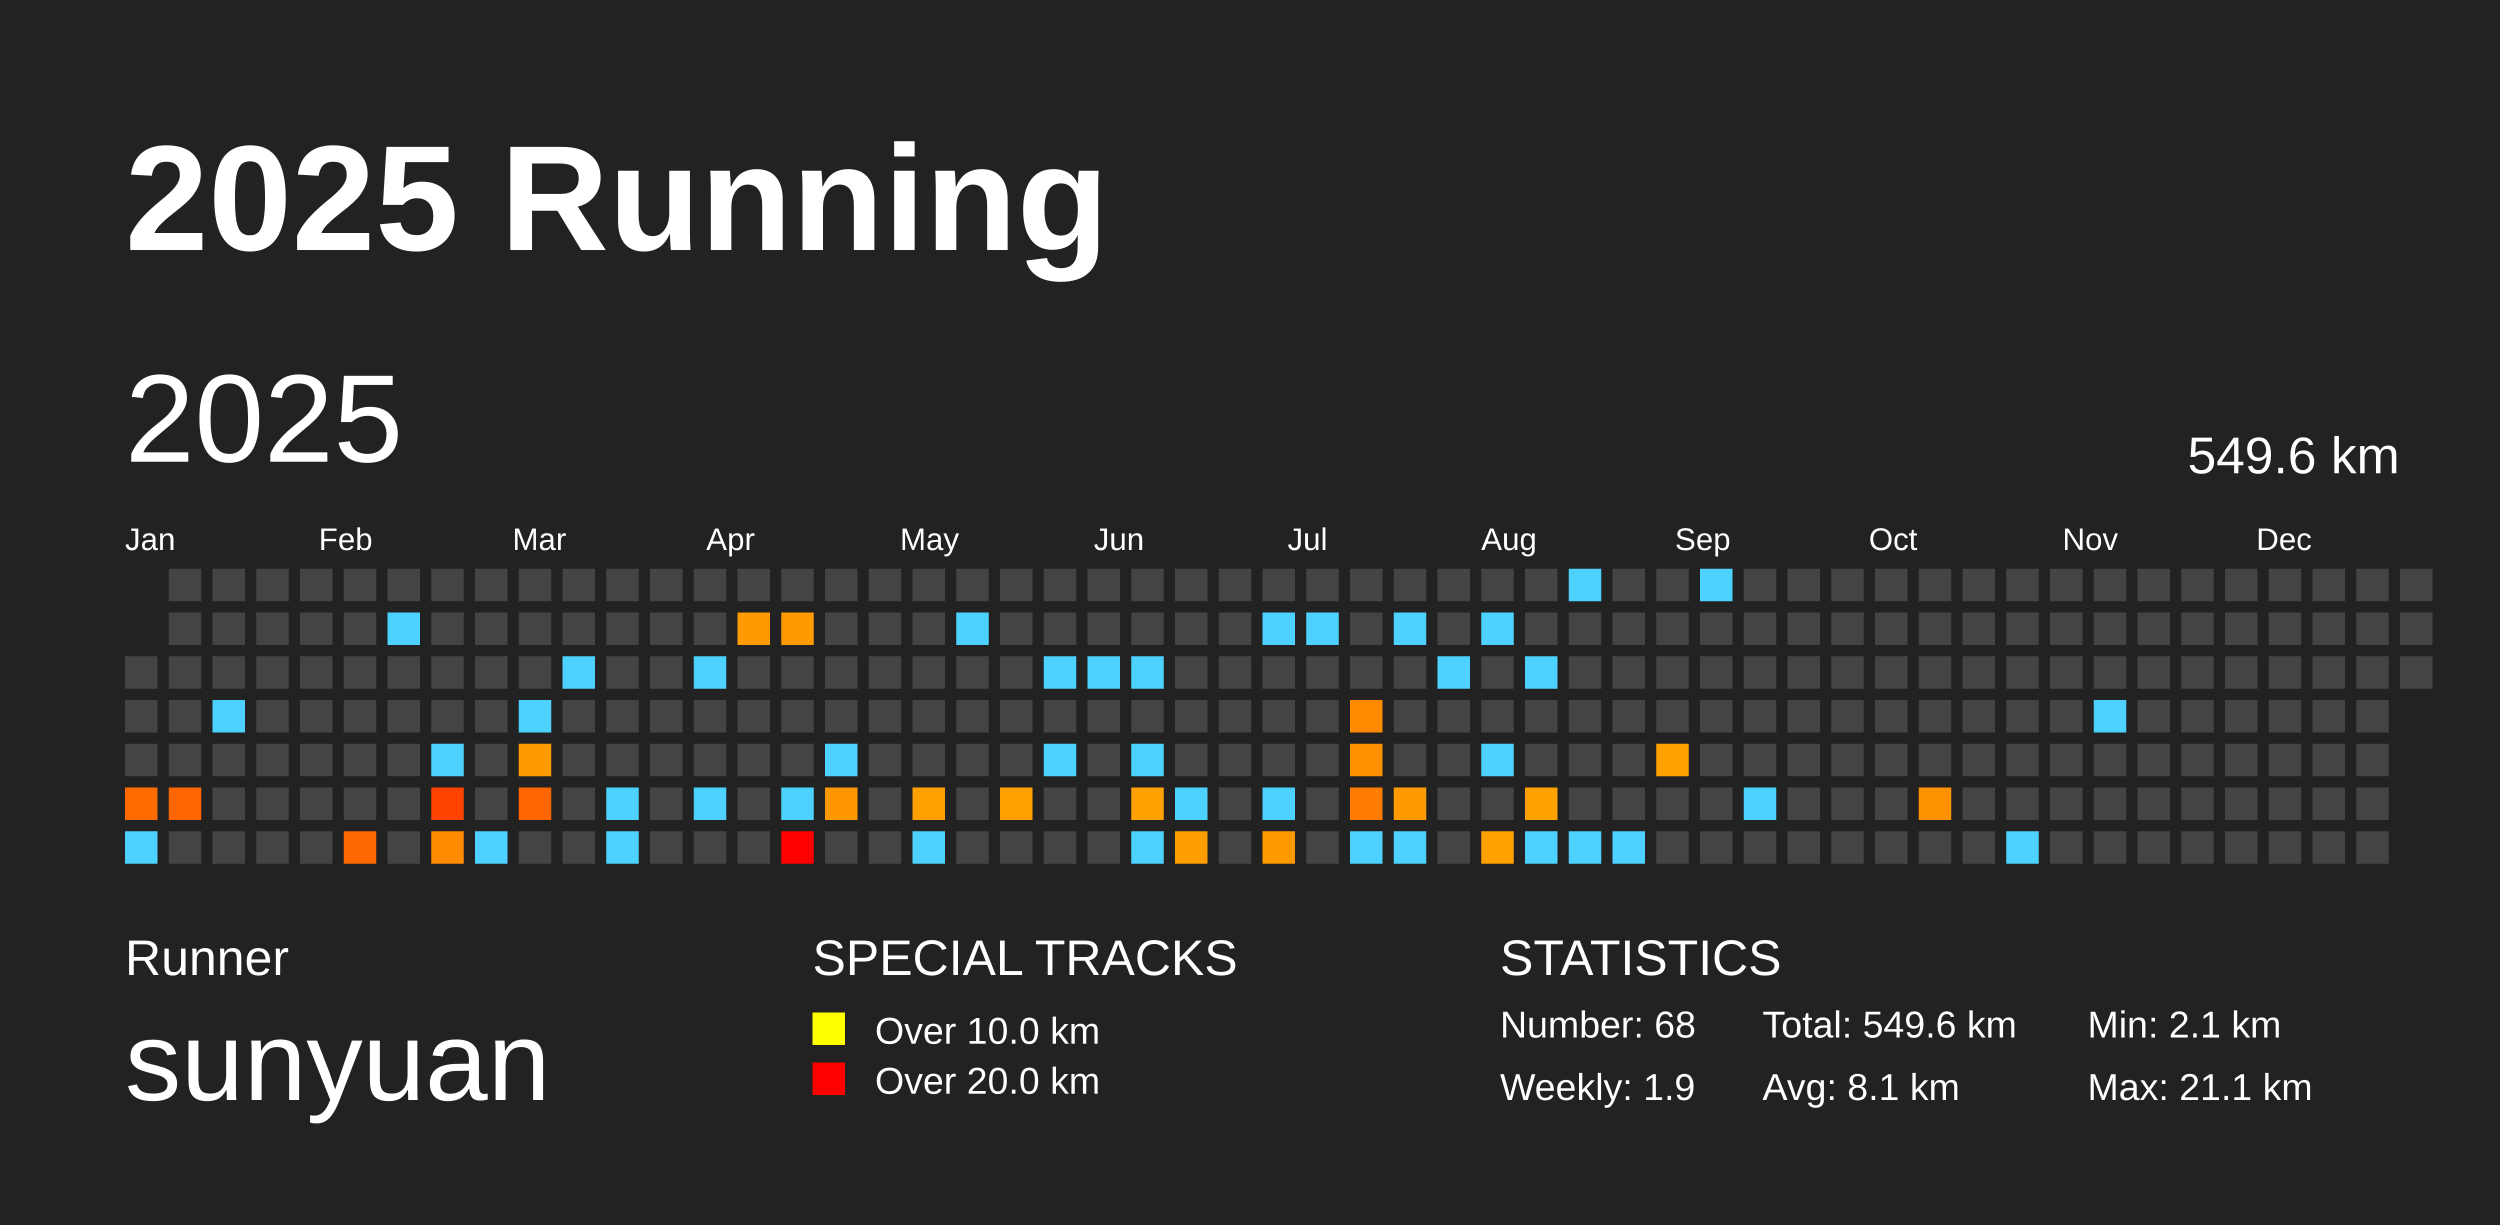
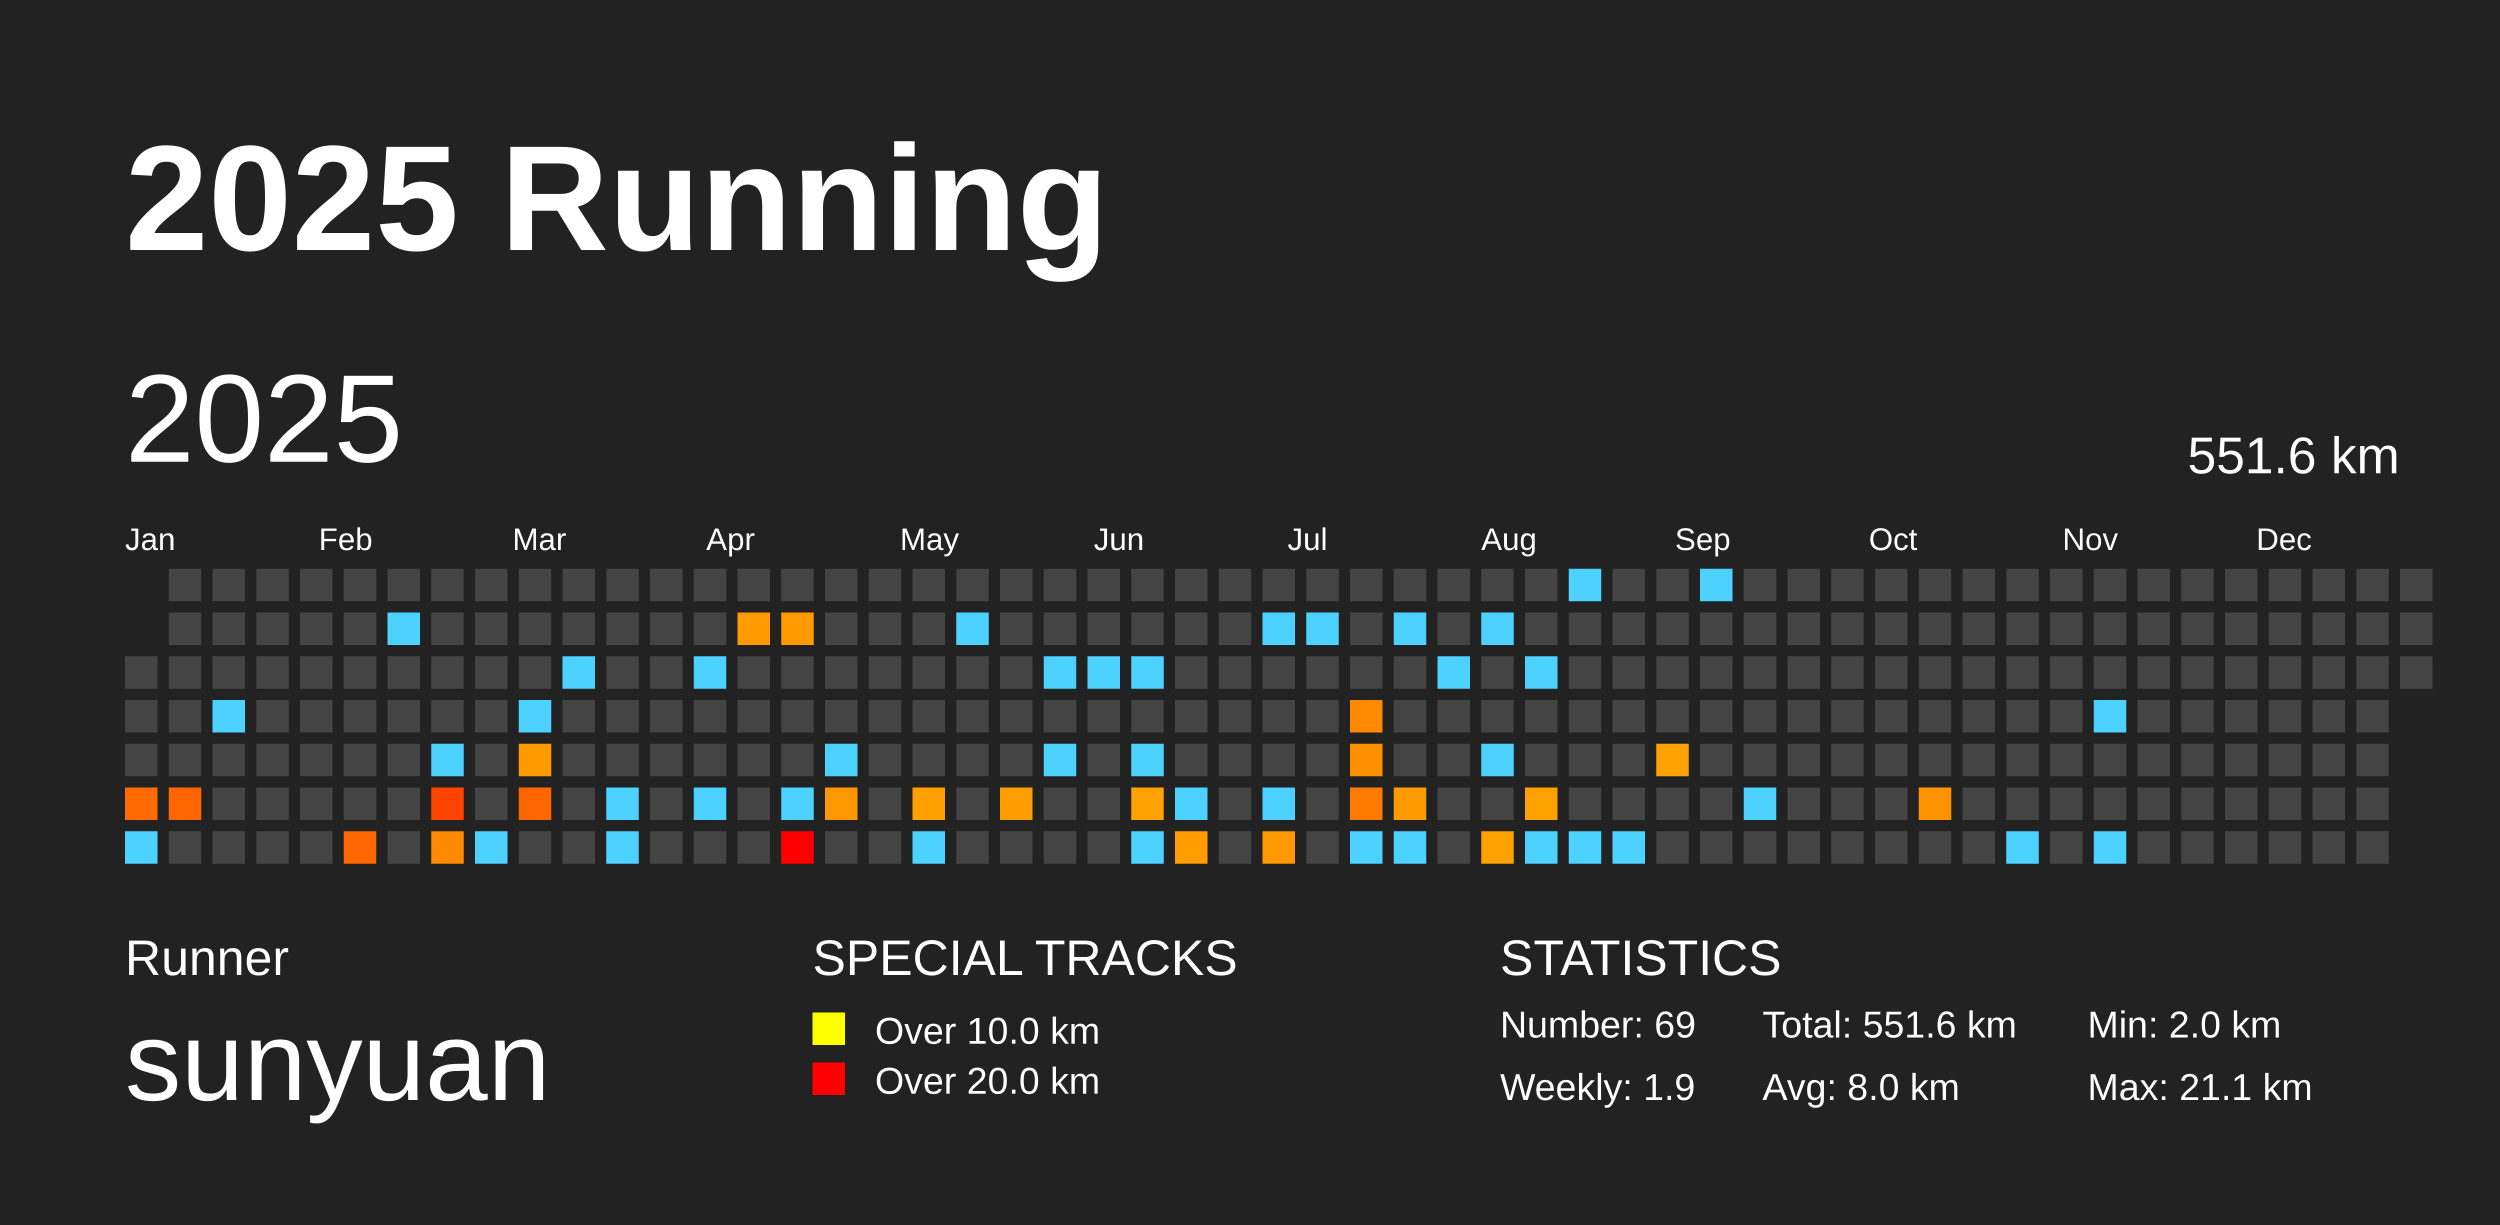
<svg xmlns="http://www.w3.org/2000/svg" baseProfile="full" height="98mm" version="1.1" viewBox="0,0,200,98" width="200mm">
  <defs />
  <rect fill="#222222" height="98" width="200" x="0" y="0" />
  <text fill="#FFFFFF" style="font-size:12px; font-family:Arial; font-weight:bold;" x="10" y="20">2025 Running</text>
  <text fill="#FFFFFF" style="font-size:4px; font-family:Arial" x="10" y="78">Runner</text>
  <text fill="#FFFFFF" style="font-size:9px; font-family:Arial" x="10" y="88">sunyuan</text>
  <text fill="#FFFFFF" style="font-size:4px; font-family:Arial" x="65" y="78">SPECIAL TRACKS</text>
  <rect fill="yellow" height="2.6" width="2.6" x="65" y="81" />
  <text fill="#FFFFFF" style="font-size:3px; font-family:Arial" x="70" y="83.5">Over 10.0 km</text>
  <rect fill="red" height="2.6" width="2.6" x="65" y="85" />
  <text fill="#FFFFFF" style="font-size:3px; font-family:Arial" x="70" y="87.5">Over 20.0 km</text>
  <text fill="#FFFFFF" style="font-size:4px; font-family:Arial" x="120" y="78">STATISTICS</text>
-   <text fill="#FFFFFF" style="font-size:3px; font-family:Arial" x="120" y="83">Number: 68</text>
+   <text fill="#FFFFFF" style="font-size:3px; font-family:Arial" x="120" y="83">Number: 69</text>
  <text fill="#FFFFFF" style="font-size:3px; font-family:Arial" x="120" y="88">Weekly: 1.9</text>
-   <text fill="#FFFFFF" style="font-size:3px; font-family:Arial" x="141" y="83">Total: 549.6 km</text>
-   <text fill="#FFFFFF" style="font-size:3px; font-family:Arial" x="141" y="88">Avg: 8.1 km</text>
-   <text fill="#FFFFFF" style="font-size:3px; font-family:Arial" x="167" y="83">Min: 2.1 km</text>
+   <text fill="#FFFFFF" style="font-size:3px; font-family:Arial" x="141" y="83">Total: 551.6 km</text>
+   <text fill="#FFFFFF" style="font-size:3px; font-family:Arial" x="141" y="88">Avg: 8.0 km</text>
+   <text fill="#FFFFFF" style="font-size:3px; font-family:Arial" x="167" y="83">Min: 2.0 km</text>
  <text fill="#FFFFFF" style="font-size:3px; font-family:Arial" x="167" y="88">Max: 21.1 km</text>
  <text dominant-baseline="hanging" fill="#FFFFFF" style="font-size:10.0px; font-family:Arial;" x="10" y="30">2025</text>
-   <text dominant-baseline="hanging" fill="#FFFFFF" style="font-size:4.125px; font-family:Arial;" x="175" y="35">549.6 km</text>
+   <text dominant-baseline="hanging" fill="#FFFFFF" style="font-size:4.125px; font-family:Arial;" x="175" y="35">551.6 km</text>
  <text fill="#FFFFFF" style="font-size:2.5px; font-family:Arial" x="10.0" y="44">Jan</text>
  <text fill="#FFFFFF" style="font-size:2.5px; font-family:Arial" x="25.5" y="44">Feb</text>
  <text fill="#FFFFFF" style="font-size:2.5px; font-family:Arial" x="41.0" y="44">Mar</text>
  <text fill="#FFFFFF" style="font-size:2.5px; font-family:Arial" x="56.5" y="44">Apr</text>
  <text fill="#FFFFFF" style="font-size:2.5px; font-family:Arial" x="72.0" y="44">May</text>
  <text fill="#FFFFFF" style="font-size:2.5px; font-family:Arial" x="87.5" y="44">Jun</text>
  <text fill="#FFFFFF" style="font-size:2.5px; font-family:Arial" x="103.0" y="44">Jul</text>
  <text fill="#FFFFFF" style="font-size:2.5px; font-family:Arial" x="118.5" y="44">Aug</text>
  <text fill="#FFFFFF" style="font-size:2.5px; font-family:Arial" x="134.0" y="44">Sep</text>
  <text fill="#FFFFFF" style="font-size:2.5px; font-family:Arial" x="149.5" y="44">Oct</text>
  <text fill="#FFFFFF" style="font-size:2.5px; font-family:Arial" x="165.0" y="44">Nov</text>
  <text fill="#FFFFFF" style="font-size:2.5px; font-family:Arial" x="180.5" y="44">Dec</text>
  <rect fill="#444444" height="2.6" width="2.6" x="10.0" y="52.5" />
  <rect fill="#444444" height="2.6" width="2.6" x="10.0" y="56.0" />
  <rect fill="#444444" height="2.6" width="2.6" x="10.0" y="59.5" />
  <rect fill="#ff6b00" height="2.6" width="2.6" x="10.0" y="63.0" />
  <rect fill="#4dd2ff" height="2.6" width="2.6" x="10.0" y="66.5" />
  <rect fill="#444444" height="2.6" width="2.6" x="13.5" y="45.5" />
  <rect fill="#444444" height="2.6" width="2.6" x="13.5" y="49.0" />
  <rect fill="#444444" height="2.6" width="2.6" x="13.5" y="52.5" />
  <rect fill="#444444" height="2.6" width="2.6" x="13.5" y="56.0" />
  <rect fill="#444444" height="2.6" width="2.6" x="13.5" y="59.5" />
  <rect fill="#ff6500" height="2.6" width="2.6" x="13.5" y="63.0" />
  <rect fill="#444444" height="2.6" width="2.6" x="13.5" y="66.5" />
  <rect fill="#444444" height="2.6" width="2.6" x="17.0" y="45.5" />
  <rect fill="#444444" height="2.6" width="2.6" x="17.0" y="49.0" />
  <rect fill="#444444" height="2.6" width="2.6" x="17.0" y="52.5" />
  <rect fill="#4dd2ff" height="2.6" width="2.6" x="17.0" y="56.0" />
  <rect fill="#444444" height="2.6" width="2.6" x="17.0" y="59.5" />
  <rect fill="#444444" height="2.6" width="2.6" x="17.0" y="63.0" />
  <rect fill="#444444" height="2.6" width="2.6" x="17.0" y="66.5" />
  <rect fill="#444444" height="2.6" width="2.6" x="20.5" y="45.5" />
  <rect fill="#444444" height="2.6" width="2.6" x="20.5" y="49.0" />
  <rect fill="#444444" height="2.6" width="2.6" x="20.5" y="52.5" />
  <rect fill="#444444" height="2.6" width="2.6" x="20.5" y="56.0" />
  <rect fill="#444444" height="2.6" width="2.6" x="20.5" y="59.5" />
  <rect fill="#444444" height="2.6" width="2.6" x="20.5" y="63.0" />
  <rect fill="#444444" height="2.6" width="2.6" x="20.5" y="66.5" />
  <rect fill="#444444" height="2.6" width="2.6" x="24.0" y="45.5" />
  <rect fill="#444444" height="2.6" width="2.6" x="24.0" y="49.0" />
  <rect fill="#444444" height="2.6" width="2.6" x="24.0" y="52.5" />
  <rect fill="#444444" height="2.6" width="2.6" x="24.0" y="56.0" />
  <rect fill="#444444" height="2.6" width="2.6" x="24.0" y="59.5" />
  <rect fill="#444444" height="2.6" width="2.6" x="24.0" y="63.0" />
  <rect fill="#444444" height="2.6" width="2.6" x="24.0" y="66.5" />
  <rect fill="#444444" height="2.6" width="2.6" x="27.5" y="45.5" />
  <rect fill="#444444" height="2.6" width="2.6" x="27.5" y="49.0" />
  <rect fill="#444444" height="2.6" width="2.6" x="27.5" y="52.5" />
  <rect fill="#444444" height="2.6" width="2.6" x="27.5" y="56.0" />
  <rect fill="#444444" height="2.6" width="2.6" x="27.5" y="59.5" />
  <rect fill="#444444" height="2.6" width="2.6" x="27.5" y="63.0" />
  <rect fill="#ff6800" height="2.6" width="2.6" x="27.5" y="66.5" />
  <rect fill="#444444" height="2.6" width="2.6" x="31.0" y="45.5" />
  <rect fill="#4dd2ff" height="2.6" width="2.6" x="31.0" y="49.0" />
  <rect fill="#444444" height="2.6" width="2.6" x="31.0" y="52.5" />
  <rect fill="#444444" height="2.6" width="2.6" x="31.0" y="56.0" />
  <rect fill="#444444" height="2.6" width="2.6" x="31.0" y="59.5" />
  <rect fill="#444444" height="2.6" width="2.6" x="31.0" y="63.0" />
  <rect fill="#444444" height="2.6" width="2.6" x="31.0" y="66.5" />
  <rect fill="#444444" height="2.6" width="2.6" x="34.5" y="45.5" />
  <rect fill="#444444" height="2.6" width="2.6" x="34.5" y="49.0" />
  <rect fill="#444444" height="2.6" width="2.6" x="34.5" y="52.5" />
  <rect fill="#444444" height="2.6" width="2.6" x="34.5" y="56.0" />
  <rect fill="#4dd2ff" height="2.6" width="2.6" x="34.5" y="59.5" />
  <rect fill="#ff4300" height="2.6" width="2.6" x="34.5" y="63.0" />
-   <rect fill="#ff8b00" height="2.6" width="2.6" x="34.5" y="66.5" />
+   <rect fill="#ff8a00" height="2.6" width="2.6" x="34.5" y="66.5" />
  <rect fill="#444444" height="2.6" width="2.6" x="38.0" y="45.5" />
  <rect fill="#444444" height="2.6" width="2.6" x="38.0" y="49.0" />
  <rect fill="#444444" height="2.6" width="2.6" x="38.0" y="52.5" />
  <rect fill="#444444" height="2.6" width="2.6" x="38.0" y="56.0" />
  <rect fill="#444444" height="2.6" width="2.6" x="38.0" y="59.5" />
  <rect fill="#444444" height="2.6" width="2.6" x="38.0" y="63.0" />
  <rect fill="#4dd2ff" height="2.6" width="2.6" x="38.0" y="66.5" />
  <rect fill="#444444" height="2.6" width="2.6" x="41.5" y="45.5" />
  <rect fill="#444444" height="2.6" width="2.6" x="41.5" y="49.0" />
  <rect fill="#444444" height="2.6" width="2.6" x="41.5" y="52.5" />
  <rect fill="#4dd2ff" height="2.6" width="2.6" x="41.5" y="56.0" />
-   <rect fill="#ff9a00" height="2.6" width="2.6" x="41.5" y="59.5" />
+   <rect fill="#ff9900" height="2.6" width="2.6" x="41.5" y="59.5" />
  <rect fill="#ff6600" height="2.6" width="2.6" x="41.5" y="63.0" />
  <rect fill="#444444" height="2.6" width="2.6" x="41.5" y="66.5" />
  <rect fill="#444444" height="2.6" width="2.6" x="45.0" y="45.5" />
  <rect fill="#444444" height="2.6" width="2.6" x="45.0" y="49.0" />
  <rect fill="#4dd2ff" height="2.6" width="2.6" x="45.0" y="52.5" />
  <rect fill="#444444" height="2.6" width="2.6" x="45.0" y="56.0" />
  <rect fill="#444444" height="2.6" width="2.6" x="45.0" y="59.5" />
  <rect fill="#444444" height="2.6" width="2.6" x="45.0" y="63.0" />
  <rect fill="#444444" height="2.6" width="2.6" x="45.0" y="66.5" />
  <rect fill="#444444" height="2.6" width="2.6" x="48.5" y="45.5" />
  <rect fill="#444444" height="2.6" width="2.6" x="48.5" y="49.0" />
  <rect fill="#444444" height="2.6" width="2.6" x="48.5" y="52.5" />
  <rect fill="#444444" height="2.6" width="2.6" x="48.5" y="56.0" />
  <rect fill="#444444" height="2.6" width="2.6" x="48.5" y="59.5" />
  <rect fill="#4dd2ff" height="2.6" width="2.6" x="48.5" y="63.0" />
  <rect fill="#4dd2ff" height="2.6" width="2.6" x="48.5" y="66.5" />
  <rect fill="#444444" height="2.6" width="2.6" x="52.0" y="45.5" />
  <rect fill="#444444" height="2.6" width="2.6" x="52.0" y="49.0" />
  <rect fill="#444444" height="2.6" width="2.6" x="52.0" y="52.5" />
  <rect fill="#444444" height="2.6" width="2.6" x="52.0" y="56.0" />
  <rect fill="#444444" height="2.6" width="2.6" x="52.0" y="59.5" />
  <rect fill="#444444" height="2.6" width="2.6" x="52.0" y="63.0" />
  <rect fill="#444444" height="2.6" width="2.6" x="52.0" y="66.5" />
  <rect fill="#444444" height="2.6" width="2.6" x="55.5" y="45.5" />
  <rect fill="#444444" height="2.6" width="2.6" x="55.5" y="49.0" />
  <rect fill="#4dd2ff" height="2.6" width="2.6" x="55.5" y="52.5" />
  <rect fill="#444444" height="2.6" width="2.6" x="55.5" y="56.0" />
  <rect fill="#444444" height="2.6" width="2.6" x="55.5" y="59.5" />
  <rect fill="#4dd2ff" height="2.6" width="2.6" x="55.5" y="63.0" />
  <rect fill="#444444" height="2.6" width="2.6" x="55.5" y="66.5" />
  <rect fill="#444444" height="2.6" width="2.6" x="59.0" y="45.5" />
-   <rect fill="#ff9b00" height="2.6" width="2.6" x="59.0" y="49.0" />
+   <rect fill="#ff9a00" height="2.6" width="2.6" x="59.0" y="49.0" />
  <rect fill="#444444" height="2.6" width="2.6" x="59.0" y="52.5" />
  <rect fill="#444444" height="2.6" width="2.6" x="59.0" y="56.0" />
  <rect fill="#444444" height="2.6" width="2.6" x="59.0" y="59.5" />
  <rect fill="#444444" height="2.6" width="2.6" x="59.0" y="63.0" />
  <rect fill="#444444" height="2.6" width="2.6" x="59.0" y="66.5" />
  <rect fill="#444444" height="2.6" width="2.6" x="62.5" y="45.5" />
  <rect fill="#ff9a00" height="2.6" width="2.6" x="62.5" y="49.0" />
  <rect fill="#444444" height="2.6" width="2.6" x="62.5" y="52.5" />
  <rect fill="#444444" height="2.6" width="2.6" x="62.5" y="56.0" />
  <rect fill="#444444" height="2.6" width="2.6" x="62.5" y="59.5" />
  <rect fill="#4dd2ff" height="2.6" width="2.6" x="62.5" y="63.0" />
  <rect fill="red" height="2.6" width="2.6" x="62.5" y="66.5" />
  <rect fill="#444444" height="2.6" width="2.6" x="66.0" y="45.5" />
  <rect fill="#444444" height="2.6" width="2.6" x="66.0" y="49.0" />
  <rect fill="#444444" height="2.6" width="2.6" x="66.0" y="52.5" />
  <rect fill="#444444" height="2.6" width="2.6" x="66.0" y="56.0" />
  <rect fill="#4dd2ff" height="2.6" width="2.6" x="66.0" y="59.5" />
  <rect fill="#ff9800" height="2.6" width="2.6" x="66.0" y="63.0" />
  <rect fill="#444444" height="2.6" width="2.6" x="66.0" y="66.5" />
  <rect fill="#444444" height="2.6" width="2.6" x="69.5" y="45.5" />
  <rect fill="#444444" height="2.6" width="2.6" x="69.5" y="49.0" />
  <rect fill="#444444" height="2.6" width="2.6" x="69.5" y="52.5" />
  <rect fill="#444444" height="2.6" width="2.6" x="69.5" y="56.0" />
  <rect fill="#444444" height="2.6" width="2.6" x="69.5" y="59.5" />
  <rect fill="#444444" height="2.6" width="2.6" x="69.5" y="63.0" />
  <rect fill="#444444" height="2.6" width="2.6" x="69.5" y="66.5" />
  <rect fill="#444444" height="2.6" width="2.6" x="73.0" y="45.5" />
  <rect fill="#444444" height="2.6" width="2.6" x="73.0" y="49.0" />
  <rect fill="#444444" height="2.6" width="2.6" x="73.0" y="52.5" />
  <rect fill="#444444" height="2.6" width="2.6" x="73.0" y="56.0" />
  <rect fill="#444444" height="2.6" width="2.6" x="73.0" y="59.5" />
  <rect fill="#ff9f00" height="2.6" width="2.6" x="73.0" y="63.0" />
  <rect fill="#4dd2ff" height="2.6" width="2.6" x="73.0" y="66.5" />
  <rect fill="#444444" height="2.6" width="2.6" x="76.5" y="45.5" />
  <rect fill="#4dd2ff" height="2.6" width="2.6" x="76.5" y="49.0" />
  <rect fill="#444444" height="2.6" width="2.6" x="76.5" y="52.5" />
  <rect fill="#444444" height="2.6" width="2.6" x="76.5" y="56.0" />
  <rect fill="#444444" height="2.6" width="2.6" x="76.5" y="59.5" />
  <rect fill="#444444" height="2.6" width="2.6" x="76.5" y="63.0" />
  <rect fill="#444444" height="2.6" width="2.6" x="76.5" y="66.5" />
  <rect fill="#444444" height="2.6" width="2.6" x="80.0" y="45.5" />
  <rect fill="#444444" height="2.6" width="2.6" x="80.0" y="49.0" />
  <rect fill="#444444" height="2.6" width="2.6" x="80.0" y="52.5" />
  <rect fill="#444444" height="2.6" width="2.6" x="80.0" y="56.0" />
  <rect fill="#444444" height="2.6" width="2.6" x="80.0" y="59.5" />
-   <rect fill="#ff9f00" height="2.6" width="2.6" x="80.0" y="63.0" />
+   <rect fill="#ff9e00" height="2.6" width="2.6" x="80.0" y="63.0" />
  <rect fill="#444444" height="2.6" width="2.6" x="80.0" y="66.5" />
  <rect fill="#444444" height="2.6" width="2.6" x="83.5" y="45.5" />
  <rect fill="#444444" height="2.6" width="2.6" x="83.5" y="49.0" />
  <rect fill="#4dd2ff" height="2.6" width="2.6" x="83.5" y="52.5" />
  <rect fill="#444444" height="2.6" width="2.6" x="83.5" y="56.0" />
  <rect fill="#4dd2ff" height="2.6" width="2.6" x="83.5" y="59.5" />
  <rect fill="#444444" height="2.6" width="2.6" x="83.5" y="63.0" />
  <rect fill="#444444" height="2.6" width="2.6" x="83.5" y="66.5" />
  <rect fill="#444444" height="2.6" width="2.6" x="87.0" y="45.5" />
  <rect fill="#444444" height="2.6" width="2.6" x="87.0" y="49.0" />
  <rect fill="#4dd2ff" height="2.6" width="2.6" x="87.0" y="52.5" />
  <rect fill="#444444" height="2.6" width="2.6" x="87.0" y="56.0" />
  <rect fill="#444444" height="2.6" width="2.6" x="87.0" y="59.5" />
  <rect fill="#444444" height="2.6" width="2.6" x="87.0" y="63.0" />
  <rect fill="#444444" height="2.6" width="2.6" x="87.0" y="66.5" />
  <rect fill="#444444" height="2.6" width="2.6" x="90.5" y="45.5" />
  <rect fill="#444444" height="2.6" width="2.6" x="90.5" y="49.0" />
  <rect fill="#4dd2ff" height="2.6" width="2.6" x="90.5" y="52.5" />
  <rect fill="#444444" height="2.6" width="2.6" x="90.5" y="56.0" />
  <rect fill="#4dd2ff" height="2.6" width="2.6" x="90.5" y="59.5" />
  <rect fill="#ffa100" height="2.6" width="2.6" x="90.5" y="63.0" />
  <rect fill="#4dd2ff" height="2.6" width="2.6" x="90.5" y="66.5" />
  <rect fill="#444444" height="2.6" width="2.6" x="94.0" y="45.5" />
  <rect fill="#444444" height="2.6" width="2.6" x="94.0" y="49.0" />
  <rect fill="#444444" height="2.6" width="2.6" x="94.0" y="52.5" />
  <rect fill="#444444" height="2.6" width="2.6" x="94.0" y="56.0" />
  <rect fill="#444444" height="2.6" width="2.6" x="94.0" y="59.5" />
  <rect fill="#4dd2ff" height="2.6" width="2.6" x="94.0" y="63.0" />
-   <rect fill="#ff9e00" height="2.6" width="2.6" x="94.0" y="66.5" />
+   <rect fill="#ff9d00" height="2.6" width="2.6" x="94.0" y="66.5" />
  <rect fill="#444444" height="2.6" width="2.6" x="97.5" y="45.5" />
  <rect fill="#444444" height="2.6" width="2.6" x="97.5" y="49.0" />
  <rect fill="#444444" height="2.6" width="2.6" x="97.5" y="52.5" />
  <rect fill="#444444" height="2.6" width="2.6" x="97.5" y="56.0" />
  <rect fill="#444444" height="2.6" width="2.6" x="97.5" y="59.5" />
  <rect fill="#444444" height="2.6" width="2.6" x="97.5" y="63.0" />
  <rect fill="#444444" height="2.6" width="2.6" x="97.5" y="66.5" />
  <rect fill="#444444" height="2.6" width="2.6" x="101.0" y="45.5" />
  <rect fill="#4dd2ff" height="2.6" width="2.6" x="101.0" y="49.0" />
  <rect fill="#444444" height="2.6" width="2.6" x="101.0" y="52.5" />
  <rect fill="#444444" height="2.6" width="2.6" x="101.0" y="56.0" />
  <rect fill="#444444" height="2.6" width="2.6" x="101.0" y="59.5" />
  <rect fill="#4dd2ff" height="2.6" width="2.6" x="101.0" y="63.0" />
-   <rect fill="#ff9900" height="2.6" width="2.6" x="101.0" y="66.5" />
+   <rect fill="#ff9800" height="2.6" width="2.6" x="101.0" y="66.5" />
  <rect fill="#444444" height="2.6" width="2.6" x="104.5" y="45.5" />
  <rect fill="#4dd2ff" height="2.6" width="2.6" x="104.5" y="49.0" />
  <rect fill="#444444" height="2.6" width="2.6" x="104.5" y="52.5" />
  <rect fill="#444444" height="2.6" width="2.6" x="104.5" y="56.0" />
  <rect fill="#444444" height="2.6" width="2.6" x="104.5" y="59.5" />
  <rect fill="#444444" height="2.6" width="2.6" x="104.5" y="63.0" />
  <rect fill="#444444" height="2.6" width="2.6" x="104.5" y="66.5" />
  <rect fill="#444444" height="2.6" width="2.6" x="108.0" y="45.5" />
  <rect fill="#444444" height="2.6" width="2.6" x="108.0" y="49.0" />
  <rect fill="#444444" height="2.6" width="2.6" x="108.0" y="52.5" />
  <rect fill="#ff8a00" height="2.6" width="2.6" x="108.0" y="56.0" />
-   <rect fill="#ff9100" height="2.6" width="2.6" x="108.0" y="59.5" />
+   <rect fill="#ff9000" height="2.6" width="2.6" x="108.0" y="59.5" />
  <rect fill="#ff7c00" height="2.6" width="2.6" x="108.0" y="63.0" />
  <rect fill="#4dd2ff" height="2.6" width="2.6" x="108.0" y="66.5" />
  <rect fill="#444444" height="2.6" width="2.6" x="111.5" y="45.5" />
  <rect fill="#4dd2ff" height="2.6" width="2.6" x="111.5" y="49.0" />
  <rect fill="#444444" height="2.6" width="2.6" x="111.5" y="52.5" />
  <rect fill="#444444" height="2.6" width="2.6" x="111.5" y="56.0" />
  <rect fill="#444444" height="2.6" width="2.6" x="111.5" y="59.5" />
-   <rect fill="#ff9b00" height="2.6" width="2.6" x="111.5" y="63.0" />
+   <rect fill="#ff9a00" height="2.6" width="2.6" x="111.5" y="63.0" />
  <rect fill="#4dd2ff" height="2.6" width="2.6" x="111.5" y="66.5" />
  <rect fill="#444444" height="2.6" width="2.6" x="115.0" y="45.5" />
  <rect fill="#444444" height="2.6" width="2.6" x="115.0" y="49.0" />
  <rect fill="#4dd2ff" height="2.6" width="2.6" x="115.0" y="52.5" />
  <rect fill="#444444" height="2.6" width="2.6" x="115.0" y="56.0" />
  <rect fill="#444444" height="2.6" width="2.6" x="115.0" y="59.5" />
  <rect fill="#444444" height="2.6" width="2.6" x="115.0" y="63.0" />
  <rect fill="#444444" height="2.6" width="2.6" x="115.0" y="66.5" />
  <rect fill="#444444" height="2.6" width="2.6" x="118.5" y="45.5" />
  <rect fill="#4dd2ff" height="2.6" width="2.6" x="118.5" y="49.0" />
  <rect fill="#444444" height="2.6" width="2.6" x="118.5" y="52.5" />
  <rect fill="#444444" height="2.6" width="2.6" x="118.5" y="56.0" />
  <rect fill="#4dd2ff" height="2.6" width="2.6" x="118.5" y="59.5" />
  <rect fill="#444444" height="2.6" width="2.6" x="118.5" y="63.0" />
-   <rect fill="#ffa200" height="2.6" width="2.6" x="118.5" y="66.5" />
+   <rect fill="#ffa100" height="2.6" width="2.6" x="118.5" y="66.5" />
  <rect fill="#444444" height="2.6" width="2.6" x="122.0" y="45.5" />
  <rect fill="#444444" height="2.6" width="2.6" x="122.0" y="49.0" />
  <rect fill="#4dd2ff" height="2.6" width="2.6" x="122.0" y="52.5" />
  <rect fill="#444444" height="2.6" width="2.6" x="122.0" y="56.0" />
  <rect fill="#444444" height="2.6" width="2.6" x="122.0" y="59.5" />
  <rect fill="#ffa200" height="2.6" width="2.6" x="122.0" y="63.0" />
  <rect fill="#4dd2ff" height="2.6" width="2.6" x="122.0" y="66.5" />
  <rect fill="#4dd2ff" height="2.6" width="2.6" x="125.5" y="45.5" />
  <rect fill="#444444" height="2.6" width="2.6" x="125.5" y="49.0" />
  <rect fill="#444444" height="2.6" width="2.6" x="125.5" y="52.5" />
  <rect fill="#444444" height="2.6" width="2.6" x="125.5" y="56.0" />
  <rect fill="#444444" height="2.6" width="2.6" x="125.5" y="59.5" />
  <rect fill="#444444" height="2.6" width="2.6" x="125.5" y="63.0" />
  <rect fill="#4dd2ff" height="2.6" width="2.6" x="125.5" y="66.5" />
  <rect fill="#444444" height="2.6" width="2.6" x="129.0" y="45.5" />
  <rect fill="#444444" height="2.6" width="2.6" x="129.0" y="49.0" />
  <rect fill="#444444" height="2.6" width="2.6" x="129.0" y="52.5" />
  <rect fill="#444444" height="2.6" width="2.6" x="129.0" y="56.0" />
  <rect fill="#444444" height="2.6" width="2.6" x="129.0" y="59.5" />
  <rect fill="#444444" height="2.6" width="2.6" x="129.0" y="63.0" />
  <rect fill="#4dd2ff" height="2.6" width="2.6" x="129.0" y="66.5" />
  <rect fill="#444444" height="2.6" width="2.6" x="132.5" y="45.5" />
  <rect fill="#444444" height="2.6" width="2.6" x="132.5" y="49.0" />
  <rect fill="#444444" height="2.6" width="2.6" x="132.5" y="52.5" />
  <rect fill="#444444" height="2.6" width="2.6" x="132.5" y="56.0" />
-   <rect fill="#ffa200" height="2.6" width="2.6" x="132.5" y="59.5" />
+   <rect fill="#ffa100" height="2.6" width="2.6" x="132.5" y="59.5" />
  <rect fill="#444444" height="2.6" width="2.6" x="132.5" y="63.0" />
  <rect fill="#444444" height="2.6" width="2.6" x="132.5" y="66.5" />
  <rect fill="#4dd2ff" height="2.6" width="2.6" x="136.0" y="45.5" />
  <rect fill="#444444" height="2.6" width="2.6" x="136.0" y="49.0" />
  <rect fill="#444444" height="2.6" width="2.6" x="136.0" y="52.5" />
  <rect fill="#444444" height="2.6" width="2.6" x="136.0" y="56.0" />
  <rect fill="#444444" height="2.6" width="2.6" x="136.0" y="59.5" />
  <rect fill="#444444" height="2.6" width="2.6" x="136.0" y="63.0" />
  <rect fill="#444444" height="2.6" width="2.6" x="136.0" y="66.5" />
  <rect fill="#444444" height="2.6" width="2.6" x="139.5" y="45.5" />
  <rect fill="#444444" height="2.6" width="2.6" x="139.5" y="49.0" />
  <rect fill="#444444" height="2.6" width="2.6" x="139.5" y="52.5" />
  <rect fill="#444444" height="2.6" width="2.6" x="139.5" y="56.0" />
  <rect fill="#444444" height="2.6" width="2.6" x="139.5" y="59.5" />
  <rect fill="#4dd2ff" height="2.6" width="2.6" x="139.5" y="63.0" />
  <rect fill="#444444" height="2.6" width="2.6" x="139.5" y="66.5" />
  <rect fill="#444444" height="2.6" width="2.6" x="143.0" y="45.5" />
  <rect fill="#444444" height="2.6" width="2.6" x="143.0" y="49.0" />
  <rect fill="#444444" height="2.6" width="2.6" x="143.0" y="52.5" />
  <rect fill="#444444" height="2.6" width="2.6" x="143.0" y="56.0" />
  <rect fill="#444444" height="2.6" width="2.6" x="143.0" y="59.5" />
  <rect fill="#444444" height="2.6" width="2.6" x="143.0" y="63.0" />
  <rect fill="#444444" height="2.6" width="2.6" x="143.0" y="66.5" />
  <rect fill="#444444" height="2.6" width="2.6" x="146.5" y="45.5" />
  <rect fill="#444444" height="2.6" width="2.6" x="146.5" y="49.0" />
  <rect fill="#444444" height="2.6" width="2.6" x="146.5" y="52.5" />
  <rect fill="#444444" height="2.6" width="2.6" x="146.5" y="56.0" />
  <rect fill="#444444" height="2.6" width="2.6" x="146.5" y="59.5" />
  <rect fill="#444444" height="2.6" width="2.6" x="146.5" y="63.0" />
  <rect fill="#444444" height="2.6" width="2.6" x="146.5" y="66.5" />
  <rect fill="#444444" height="2.6" width="2.6" x="150.0" y="45.5" />
  <rect fill="#444444" height="2.6" width="2.6" x="150.0" y="49.0" />
  <rect fill="#444444" height="2.6" width="2.6" x="150.0" y="52.5" />
  <rect fill="#444444" height="2.6" width="2.6" x="150.0" y="56.0" />
  <rect fill="#444444" height="2.6" width="2.6" x="150.0" y="59.5" />
  <rect fill="#444444" height="2.6" width="2.6" x="150.0" y="63.0" />
  <rect fill="#444444" height="2.6" width="2.6" x="150.0" y="66.5" />
  <rect fill="#444444" height="2.6" width="2.6" x="153.5" y="45.5" />
  <rect fill="#444444" height="2.6" width="2.6" x="153.5" y="49.0" />
  <rect fill="#444444" height="2.6" width="2.6" x="153.5" y="52.5" />
  <rect fill="#444444" height="2.6" width="2.6" x="153.5" y="56.0" />
  <rect fill="#444444" height="2.6" width="2.6" x="153.5" y="59.5" />
  <rect fill="#ff9200" height="2.6" width="2.6" x="153.5" y="63.0" />
  <rect fill="#444444" height="2.6" width="2.6" x="153.5" y="66.5" />
  <rect fill="#444444" height="2.6" width="2.6" x="157.0" y="45.5" />
  <rect fill="#444444" height="2.6" width="2.6" x="157.0" y="49.0" />
  <rect fill="#444444" height="2.6" width="2.6" x="157.0" y="52.5" />
  <rect fill="#444444" height="2.6" width="2.6" x="157.0" y="56.0" />
  <rect fill="#444444" height="2.6" width="2.6" x="157.0" y="59.5" />
  <rect fill="#444444" height="2.6" width="2.6" x="157.0" y="63.0" />
  <rect fill="#444444" height="2.6" width="2.6" x="157.0" y="66.5" />
  <rect fill="#444444" height="2.6" width="2.6" x="160.5" y="45.5" />
  <rect fill="#444444" height="2.6" width="2.6" x="160.5" y="49.0" />
  <rect fill="#444444" height="2.6" width="2.6" x="160.5" y="52.5" />
  <rect fill="#444444" height="2.6" width="2.6" x="160.5" y="56.0" />
  <rect fill="#444444" height="2.6" width="2.6" x="160.5" y="59.5" />
  <rect fill="#444444" height="2.6" width="2.6" x="160.5" y="63.0" />
  <rect fill="#4dd2ff" height="2.6" width="2.6" x="160.5" y="66.5" />
  <rect fill="#444444" height="2.6" width="2.6" x="164.0" y="45.5" />
  <rect fill="#444444" height="2.6" width="2.6" x="164.0" y="49.0" />
  <rect fill="#444444" height="2.6" width="2.6" x="164.0" y="52.5" />
  <rect fill="#444444" height="2.6" width="2.6" x="164.0" y="56.0" />
  <rect fill="#444444" height="2.6" width="2.6" x="164.0" y="59.5" />
  <rect fill="#444444" height="2.6" width="2.6" x="164.0" y="63.0" />
  <rect fill="#444444" height="2.6" width="2.6" x="164.0" y="66.5" />
  <rect fill="#444444" height="2.6" width="2.6" x="167.5" y="45.5" />
  <rect fill="#444444" height="2.6" width="2.6" x="167.5" y="49.0" />
  <rect fill="#444444" height="2.6" width="2.6" x="167.5" y="52.5" />
  <rect fill="#4dd2ff" height="2.6" width="2.6" x="167.5" y="56.0" />
  <rect fill="#444444" height="2.6" width="2.6" x="167.5" y="59.5" />
  <rect fill="#444444" height="2.6" width="2.6" x="167.5" y="63.0" />
-   <rect fill="#444444" height="2.6" width="2.6" x="167.5" y="66.5" />
+   <rect fill="#4dd2ff" height="2.6" width="2.6" x="167.5" y="66.5" />
  <rect fill="#444444" height="2.6" width="2.6" x="171.0" y="45.5" />
  <rect fill="#444444" height="2.6" width="2.6" x="171.0" y="49.0" />
  <rect fill="#444444" height="2.6" width="2.6" x="171.0" y="52.5" />
  <rect fill="#444444" height="2.6" width="2.6" x="171.0" y="56.0" />
  <rect fill="#444444" height="2.6" width="2.6" x="171.0" y="59.5" />
  <rect fill="#444444" height="2.6" width="2.6" x="171.0" y="63.0" />
  <rect fill="#444444" height="2.6" width="2.6" x="171.0" y="66.5" />
  <rect fill="#444444" height="2.6" width="2.6" x="174.5" y="45.5" />
  <rect fill="#444444" height="2.6" width="2.6" x="174.5" y="49.0" />
  <rect fill="#444444" height="2.6" width="2.6" x="174.5" y="52.5" />
  <rect fill="#444444" height="2.6" width="2.6" x="174.5" y="56.0" />
  <rect fill="#444444" height="2.6" width="2.6" x="174.5" y="59.5" />
  <rect fill="#444444" height="2.6" width="2.6" x="174.5" y="63.0" />
  <rect fill="#444444" height="2.6" width="2.6" x="174.5" y="66.5" />
  <rect fill="#444444" height="2.6" width="2.6" x="178.0" y="45.5" />
  <rect fill="#444444" height="2.6" width="2.6" x="178.0" y="49.0" />
  <rect fill="#444444" height="2.6" width="2.6" x="178.0" y="52.5" />
  <rect fill="#444444" height="2.6" width="2.6" x="178.0" y="56.0" />
  <rect fill="#444444" height="2.6" width="2.6" x="178.0" y="59.5" />
  <rect fill="#444444" height="2.6" width="2.6" x="178.0" y="63.0" />
  <rect fill="#444444" height="2.6" width="2.6" x="178.0" y="66.5" />
  <rect fill="#444444" height="2.6" width="2.6" x="181.5" y="45.5" />
  <rect fill="#444444" height="2.6" width="2.6" x="181.5" y="49.0" />
  <rect fill="#444444" height="2.6" width="2.6" x="181.5" y="52.5" />
  <rect fill="#444444" height="2.6" width="2.6" x="181.5" y="56.0" />
  <rect fill="#444444" height="2.6" width="2.6" x="181.5" y="59.5" />
  <rect fill="#444444" height="2.6" width="2.6" x="181.5" y="63.0" />
  <rect fill="#444444" height="2.6" width="2.6" x="181.5" y="66.5" />
  <rect fill="#444444" height="2.6" width="2.6" x="185.0" y="45.5" />
  <rect fill="#444444" height="2.6" width="2.6" x="185.0" y="49.0" />
  <rect fill="#444444" height="2.6" width="2.6" x="185.0" y="52.5" />
  <rect fill="#444444" height="2.6" width="2.6" x="185.0" y="56.0" />
  <rect fill="#444444" height="2.6" width="2.6" x="185.0" y="59.5" />
  <rect fill="#444444" height="2.6" width="2.6" x="185.0" y="63.0" />
  <rect fill="#444444" height="2.6" width="2.6" x="185.0" y="66.5" />
  <rect fill="#444444" height="2.6" width="2.6" x="188.5" y="45.5" />
  <rect fill="#444444" height="2.6" width="2.6" x="188.5" y="49.0" />
  <rect fill="#444444" height="2.6" width="2.6" x="188.5" y="52.5" />
  <rect fill="#444444" height="2.6" width="2.6" x="188.5" y="56.0" />
  <rect fill="#444444" height="2.6" width="2.6" x="188.5" y="59.5" />
  <rect fill="#444444" height="2.6" width="2.6" x="188.5" y="63.0" />
  <rect fill="#444444" height="2.6" width="2.6" x="188.5" y="66.5" />
  <rect fill="#444444" height="2.6" width="2.6" x="192.0" y="45.5" />
  <rect fill="#444444" height="2.6" width="2.6" x="192.0" y="49.0" />
  <rect fill="#444444" height="2.6" width="2.6" x="192.0" y="52.5" />
</svg>
